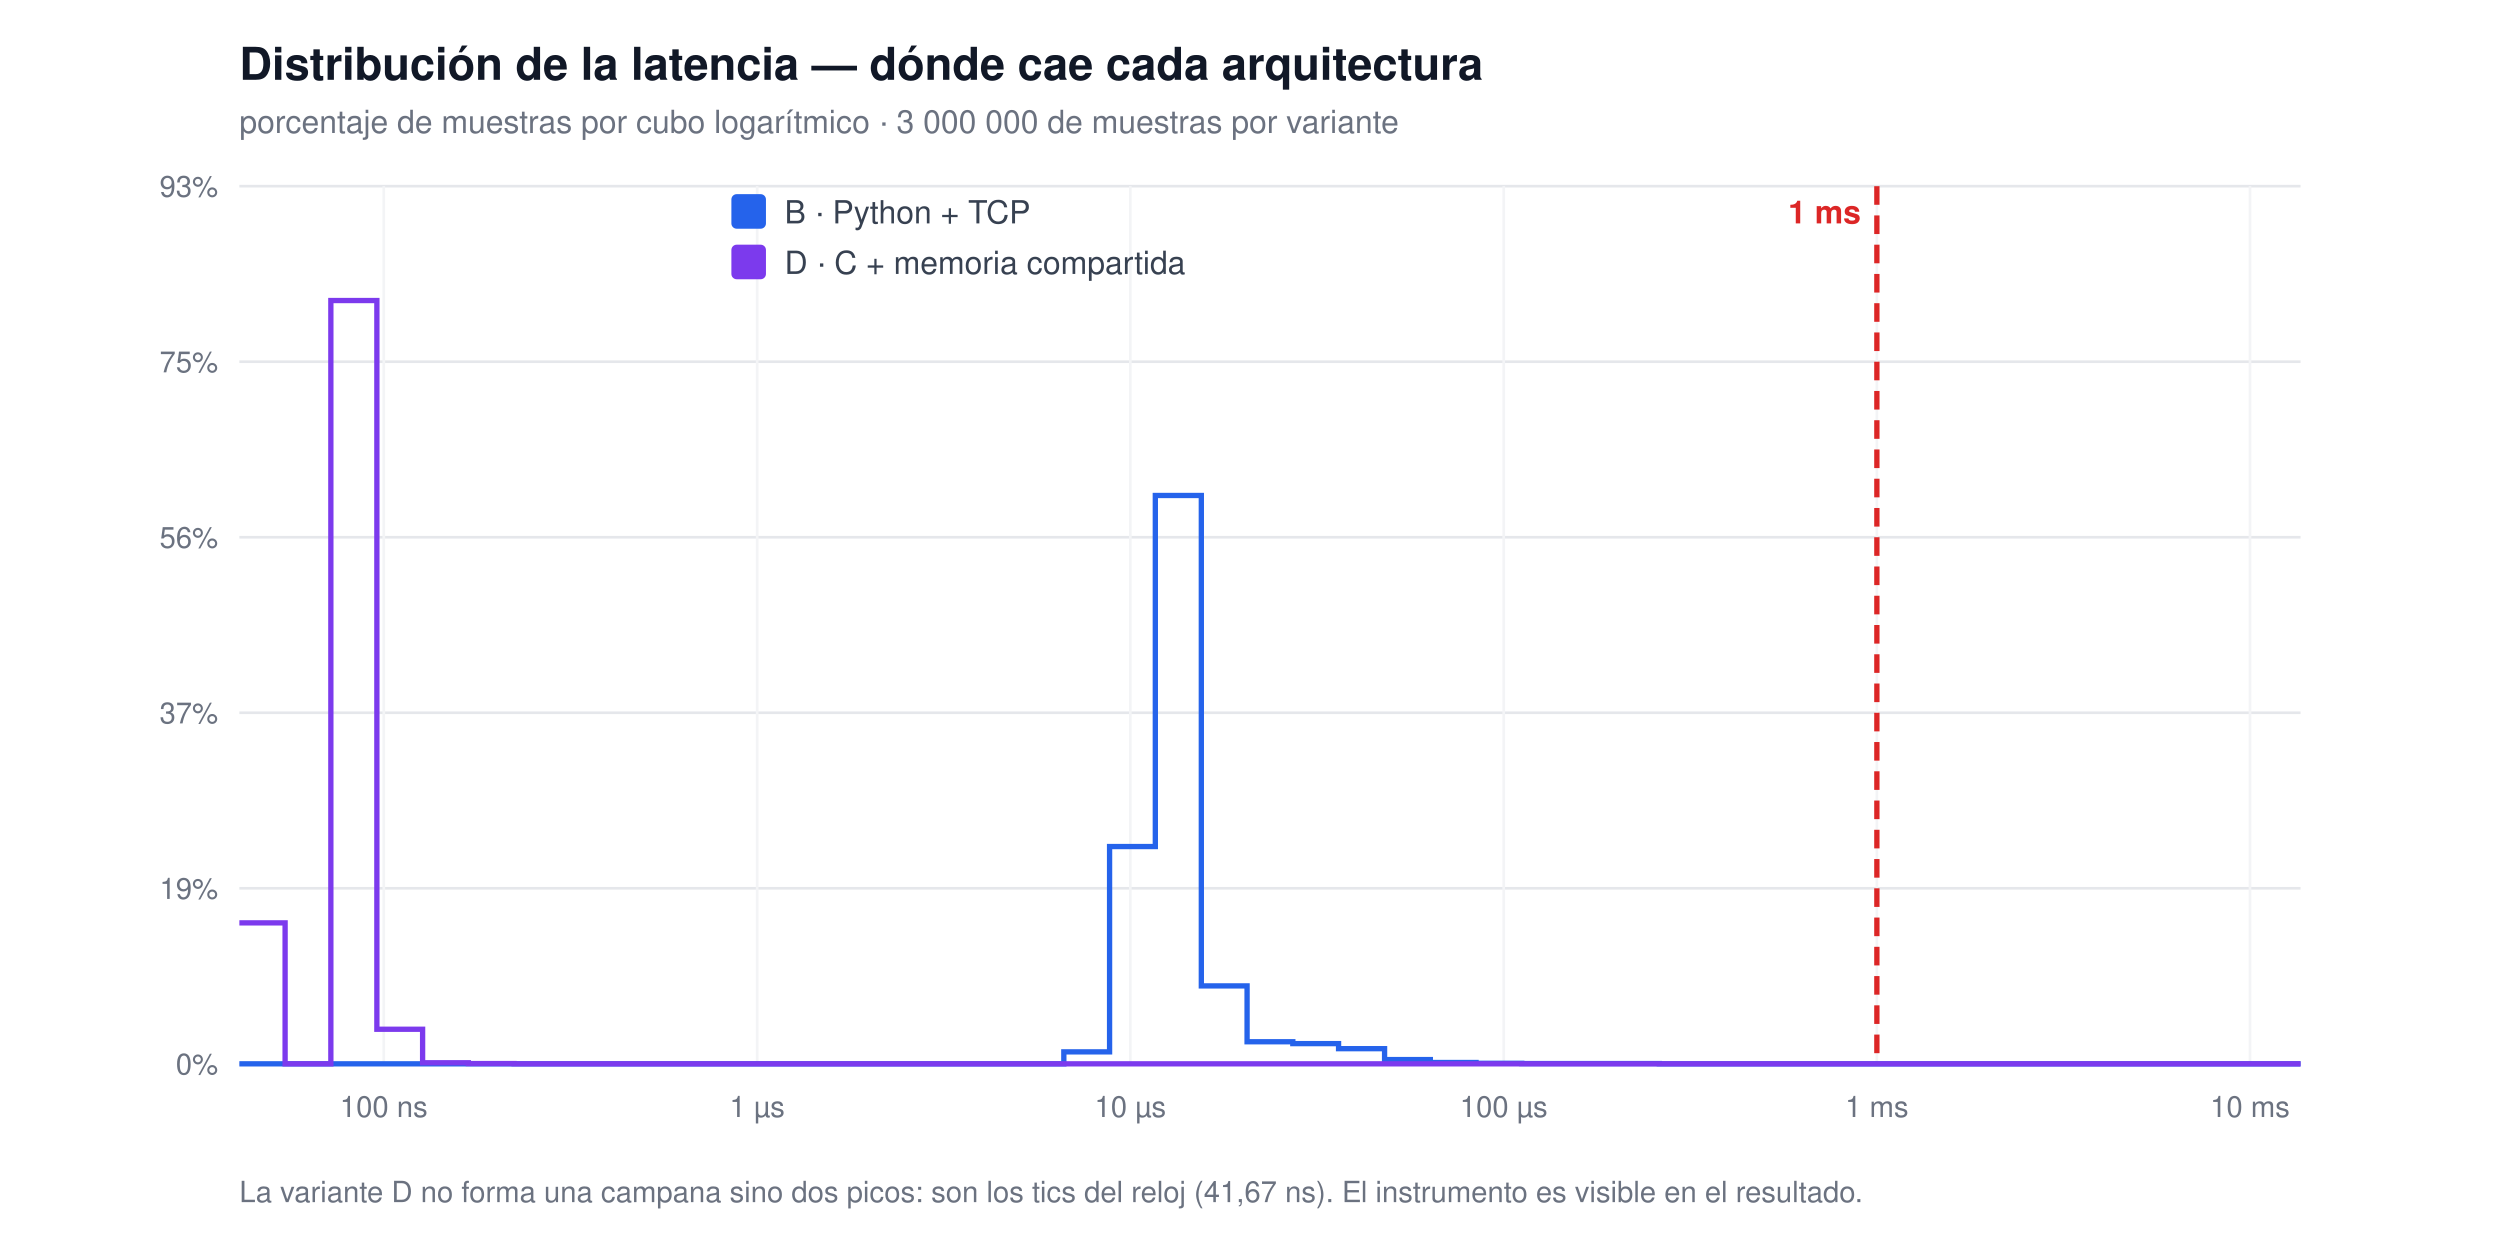
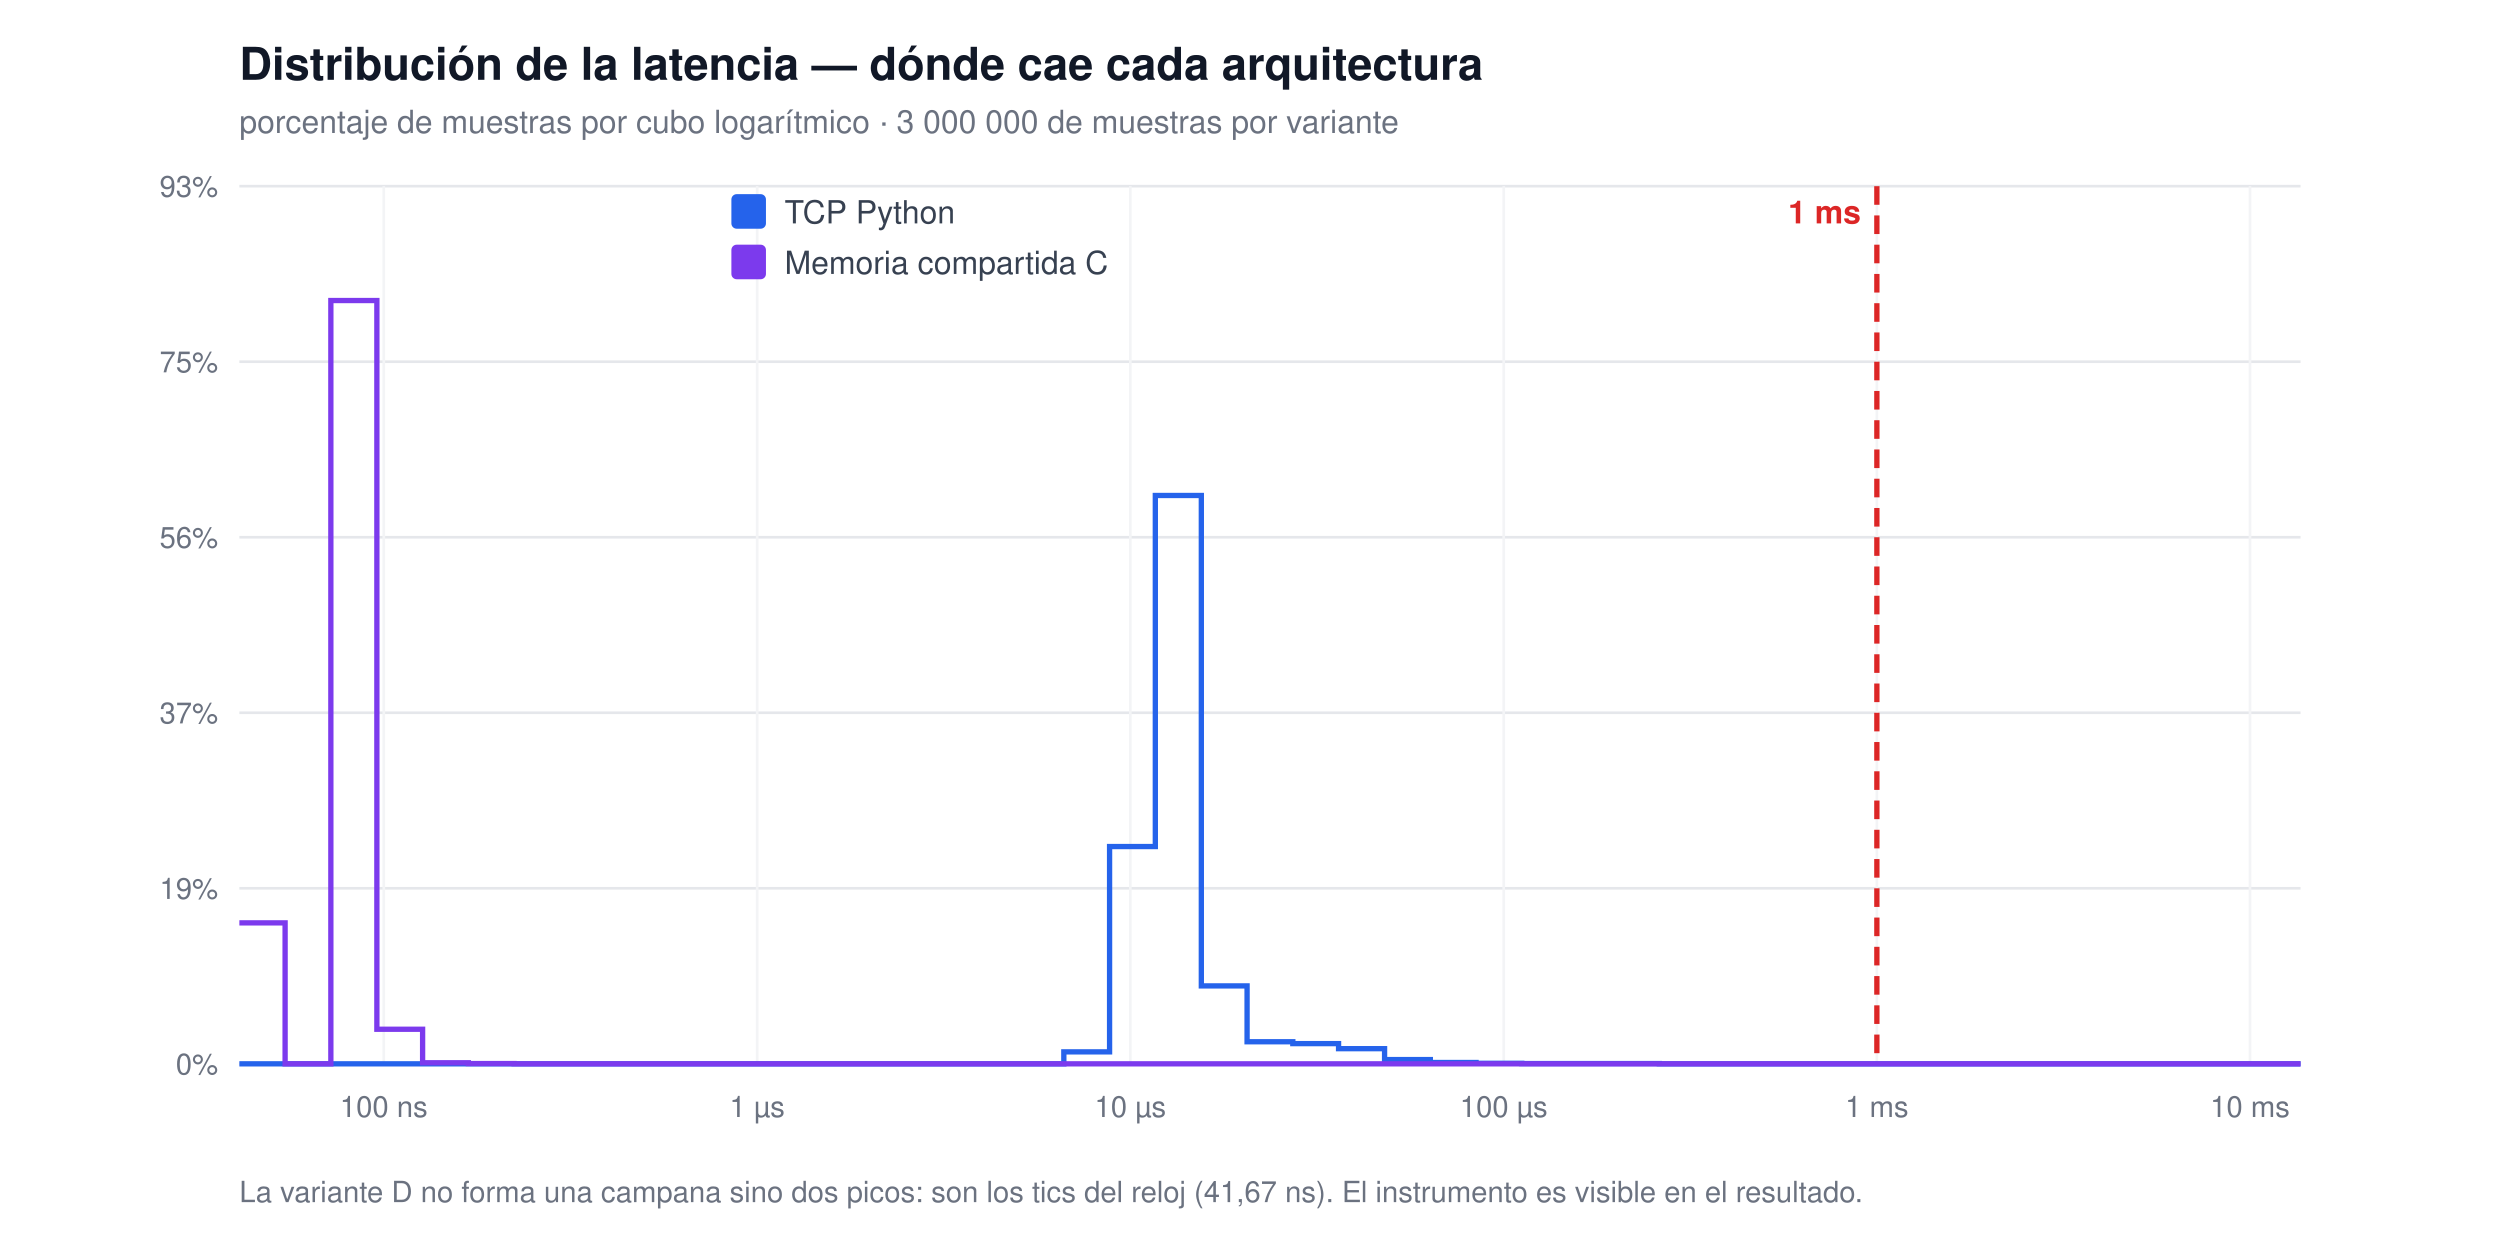
<svg xmlns="http://www.w3.org/2000/svg" width="940" height="470" viewBox="0 0 940 470" font-family="-apple-system,Segoe UI,Helvetica,Arial,sans-serif">
  <rect width="940" height="470" fill="#ffffff" />
  <text x="90" y="30" font-size="17" font-weight="600" fill="#111827">Distribución de la latencia — dónde cae cada arquitectura</text>
  <text x="90" y="50" font-size="12" fill="#6b7280">porcentaje de muestras por cubo logarítmico · 3 000 000 de muestras por variante</text>
  <line x1="90" y1="400.0" x2="865" y2="400.0" stroke="#e5e7eb" />
  <text x="82" y="404.0" font-size="11" fill="#6b7280" text-anchor="end">0%</text>
  <line x1="90" y1="334.0" x2="865" y2="334.0" stroke="#e5e7eb" />
  <text x="82" y="338.0" font-size="11" fill="#6b7280" text-anchor="end">19%</text>
  <line x1="90" y1="268.0" x2="865" y2="268.0" stroke="#e5e7eb" />
  <text x="82" y="272.0" font-size="11" fill="#6b7280" text-anchor="end">37%</text>
  <line x1="90" y1="202.0" x2="865" y2="202.0" stroke="#e5e7eb" />
  <text x="82" y="206.0" font-size="11" fill="#6b7280" text-anchor="end">56%</text>
  <line x1="90" y1="136.0" x2="865" y2="136.0" stroke="#e5e7eb" />
  <text x="82" y="140.0" font-size="11" fill="#6b7280" text-anchor="end">75%</text>
  <line x1="90" y1="70.0" x2="865" y2="70.0" stroke="#e5e7eb" />
  <text x="82" y="74.0" font-size="11" fill="#6b7280" text-anchor="end">93%</text>
  <line x1="144.3" y1="70" x2="144.3" y2="400" stroke="#f3f4f6" />
  <text x="144.3" y="420" font-size="11" fill="#6b7280" text-anchor="middle">100 ns</text>
  <line x1="284.7" y1="70" x2="284.7" y2="400" stroke="#f3f4f6" />
  <text x="284.7" y="420" font-size="11" fill="#6b7280" text-anchor="middle">1 µs</text>
  <line x1="425.0" y1="70" x2="425.0" y2="400" stroke="#f3f4f6" />
  <text x="425.0" y="420" font-size="11" fill="#6b7280" text-anchor="middle">10 µs</text>
  <line x1="565.4" y1="70" x2="565.4" y2="400" stroke="#f3f4f6" />
  <text x="565.4" y="420" font-size="11" fill="#6b7280" text-anchor="middle">100 µs</text>
  <line x1="705.7" y1="70" x2="705.7" y2="400" stroke="#f3f4f6" />
  <text x="705.7" y="420" font-size="11" fill="#6b7280" text-anchor="middle">1 ms</text>
  <line x1="846.0" y1="70" x2="846.0" y2="400" stroke="#f3f4f6" />
  <text x="846.0" y="420" font-size="11" fill="#6b7280" text-anchor="middle">10 ms</text>
  <line x1="705.7" y1="70" x2="705.7" y2="400" stroke="#dc2626" stroke-width="2" stroke-dasharray="7,4" />
  <text x="699.7" y="84" font-size="12" font-weight="600" fill="#dc2626" text-anchor="end">1 ms</text>
  <polyline points="90.0,400.0 107.2,400.0 107.2,400.0 124.4,400.0 124.4,400.0 141.7,400.0 141.7,400.0 158.9,400.0 158.9,400.0 176.1,400.0 176.1,400.0 193.3,400.0 193.3,400.0 210.6,400.0 210.6,400.0 227.8,400.0 227.8,400.0 245.0,400.0 245.0,400.0 262.2,400.0 262.2,400.0 279.4,400.0 279.4,400.0 296.7,400.0 296.7,400.0 313.9,400.0 313.9,400.0 331.1,400.0 331.1,400.0 348.3,400.0 348.3,400.0 365.6,400.0 365.6,400.0 382.8,400.0 382.8,400.0 400.0,400.0 400.0,395.5 417.2,395.5 417.2,318.3 434.4,318.3 434.4,186.3 451.7,186.3 451.7,370.7 468.9,370.7 468.9,391.7 486.1,391.7 486.1,392.4 503.3,392.4 503.3,394.3 520.6,394.3 520.6,398.4 537.8,398.4 537.8,399.5 555.0,399.5 555.0,399.8 572.2,399.8 572.2,399.9 589.4,399.9 589.4,399.9 606.7,399.9 606.7,399.9 623.9,399.9 623.9,400.0 641.1,400.0 641.1,400.0 658.3,400.0 658.3,400.0 675.6,400.0 675.6,400.0 692.8,400.0 692.8,400.0 710.0,400.0 710.0,400.0 727.2,400.0 727.2,400.0 744.4,400.0 744.4,400.0 761.7,400.0 761.7,400.0 778.9,400.0 778.9,400.0 796.1,400.0 796.1,400.0 813.3,400.0 813.3,400.0 830.6,400.0 830.6,400.0 847.8,400.0 847.8,400.0 865.0,400.0" fill="none" stroke="#2563eb" stroke-width="2" />
  <polyline points="90.0,347.0 107.2,347.0 107.2,400.0 124.4,400.0 124.4,113.0 141.7,113.0 141.7,387.0 158.9,387.0 158.9,399.6 176.1,399.6 176.1,399.9 193.3,399.9 193.3,400.0 210.6,400.0 210.6,400.0 227.8,400.0 227.8,400.0 245.0,400.0 245.0,400.0 262.2,400.0 262.2,400.0 279.4,400.0 279.4,400.0 296.7,400.0 296.7,400.0 313.9,400.0 313.9,400.0 331.1,400.0 331.1,400.0 348.3,400.0 348.3,400.0 365.6,400.0 365.6,400.0 382.8,400.0 382.8,400.0 400.0,400.0 400.0,400.0 417.2,400.0 417.2,400.0 434.4,400.0 434.4,400.0 451.7,400.0 451.7,400.0 468.9,400.0 468.9,400.0 486.1,400.0 486.1,400.0 503.3,400.0 503.3,400.0 520.6,400.0 520.6,400.0 537.8,400.0 537.8,400.0 555.0,400.0 555.0,400.0 572.2,400.0 572.2,400.0 589.4,400.0 589.4,400.0 606.7,400.0 606.7,400.0 623.9,400.0 623.9,400.0 641.1,400.0 641.1,400.0 658.3,400.0 658.3,400.0 675.6,400.0 675.6,400.0 692.8,400.0 692.8,400.0 710.0,400.0 710.0,400.0 727.2,400.0 727.2,400.0 744.4,400.0 744.4,400.0 761.7,400.0 761.7,400.0 778.9,400.0 778.9,400.0 796.1,400.0 796.1,400.0 813.3,400.0 813.3,400.0 830.6,400.0 830.6,400.0 847.8,400.0 847.8,400.0 865.0,400.0" fill="none" stroke="#7c3aed" stroke-width="2" />
  <rect x="275" y="73" width="13" height="13" rx="2" fill="#2563eb" />
-   <text x="295" y="84" font-size="12" fill="#374151">B · Python + TCP</text>
+   <text x="295" y="84" font-size="12" fill="#374151">TCP Python</text>
  <rect x="275" y="92" width="13" height="13" rx="2" fill="#7c3aed" />
-   <text x="295" y="103" font-size="12" fill="#374151">D · C + memoria compartida</text>
+   <text x="295" y="103" font-size="12" fill="#374151">Memoria compartida C</text>
  <text x="90" y="452" font-size="11" fill="#6b7280">La variante D no forma una campana sino dos picos: son los tics del reloj (41,67 ns). El instrumento es visible en el resultado.</text>
</svg>
